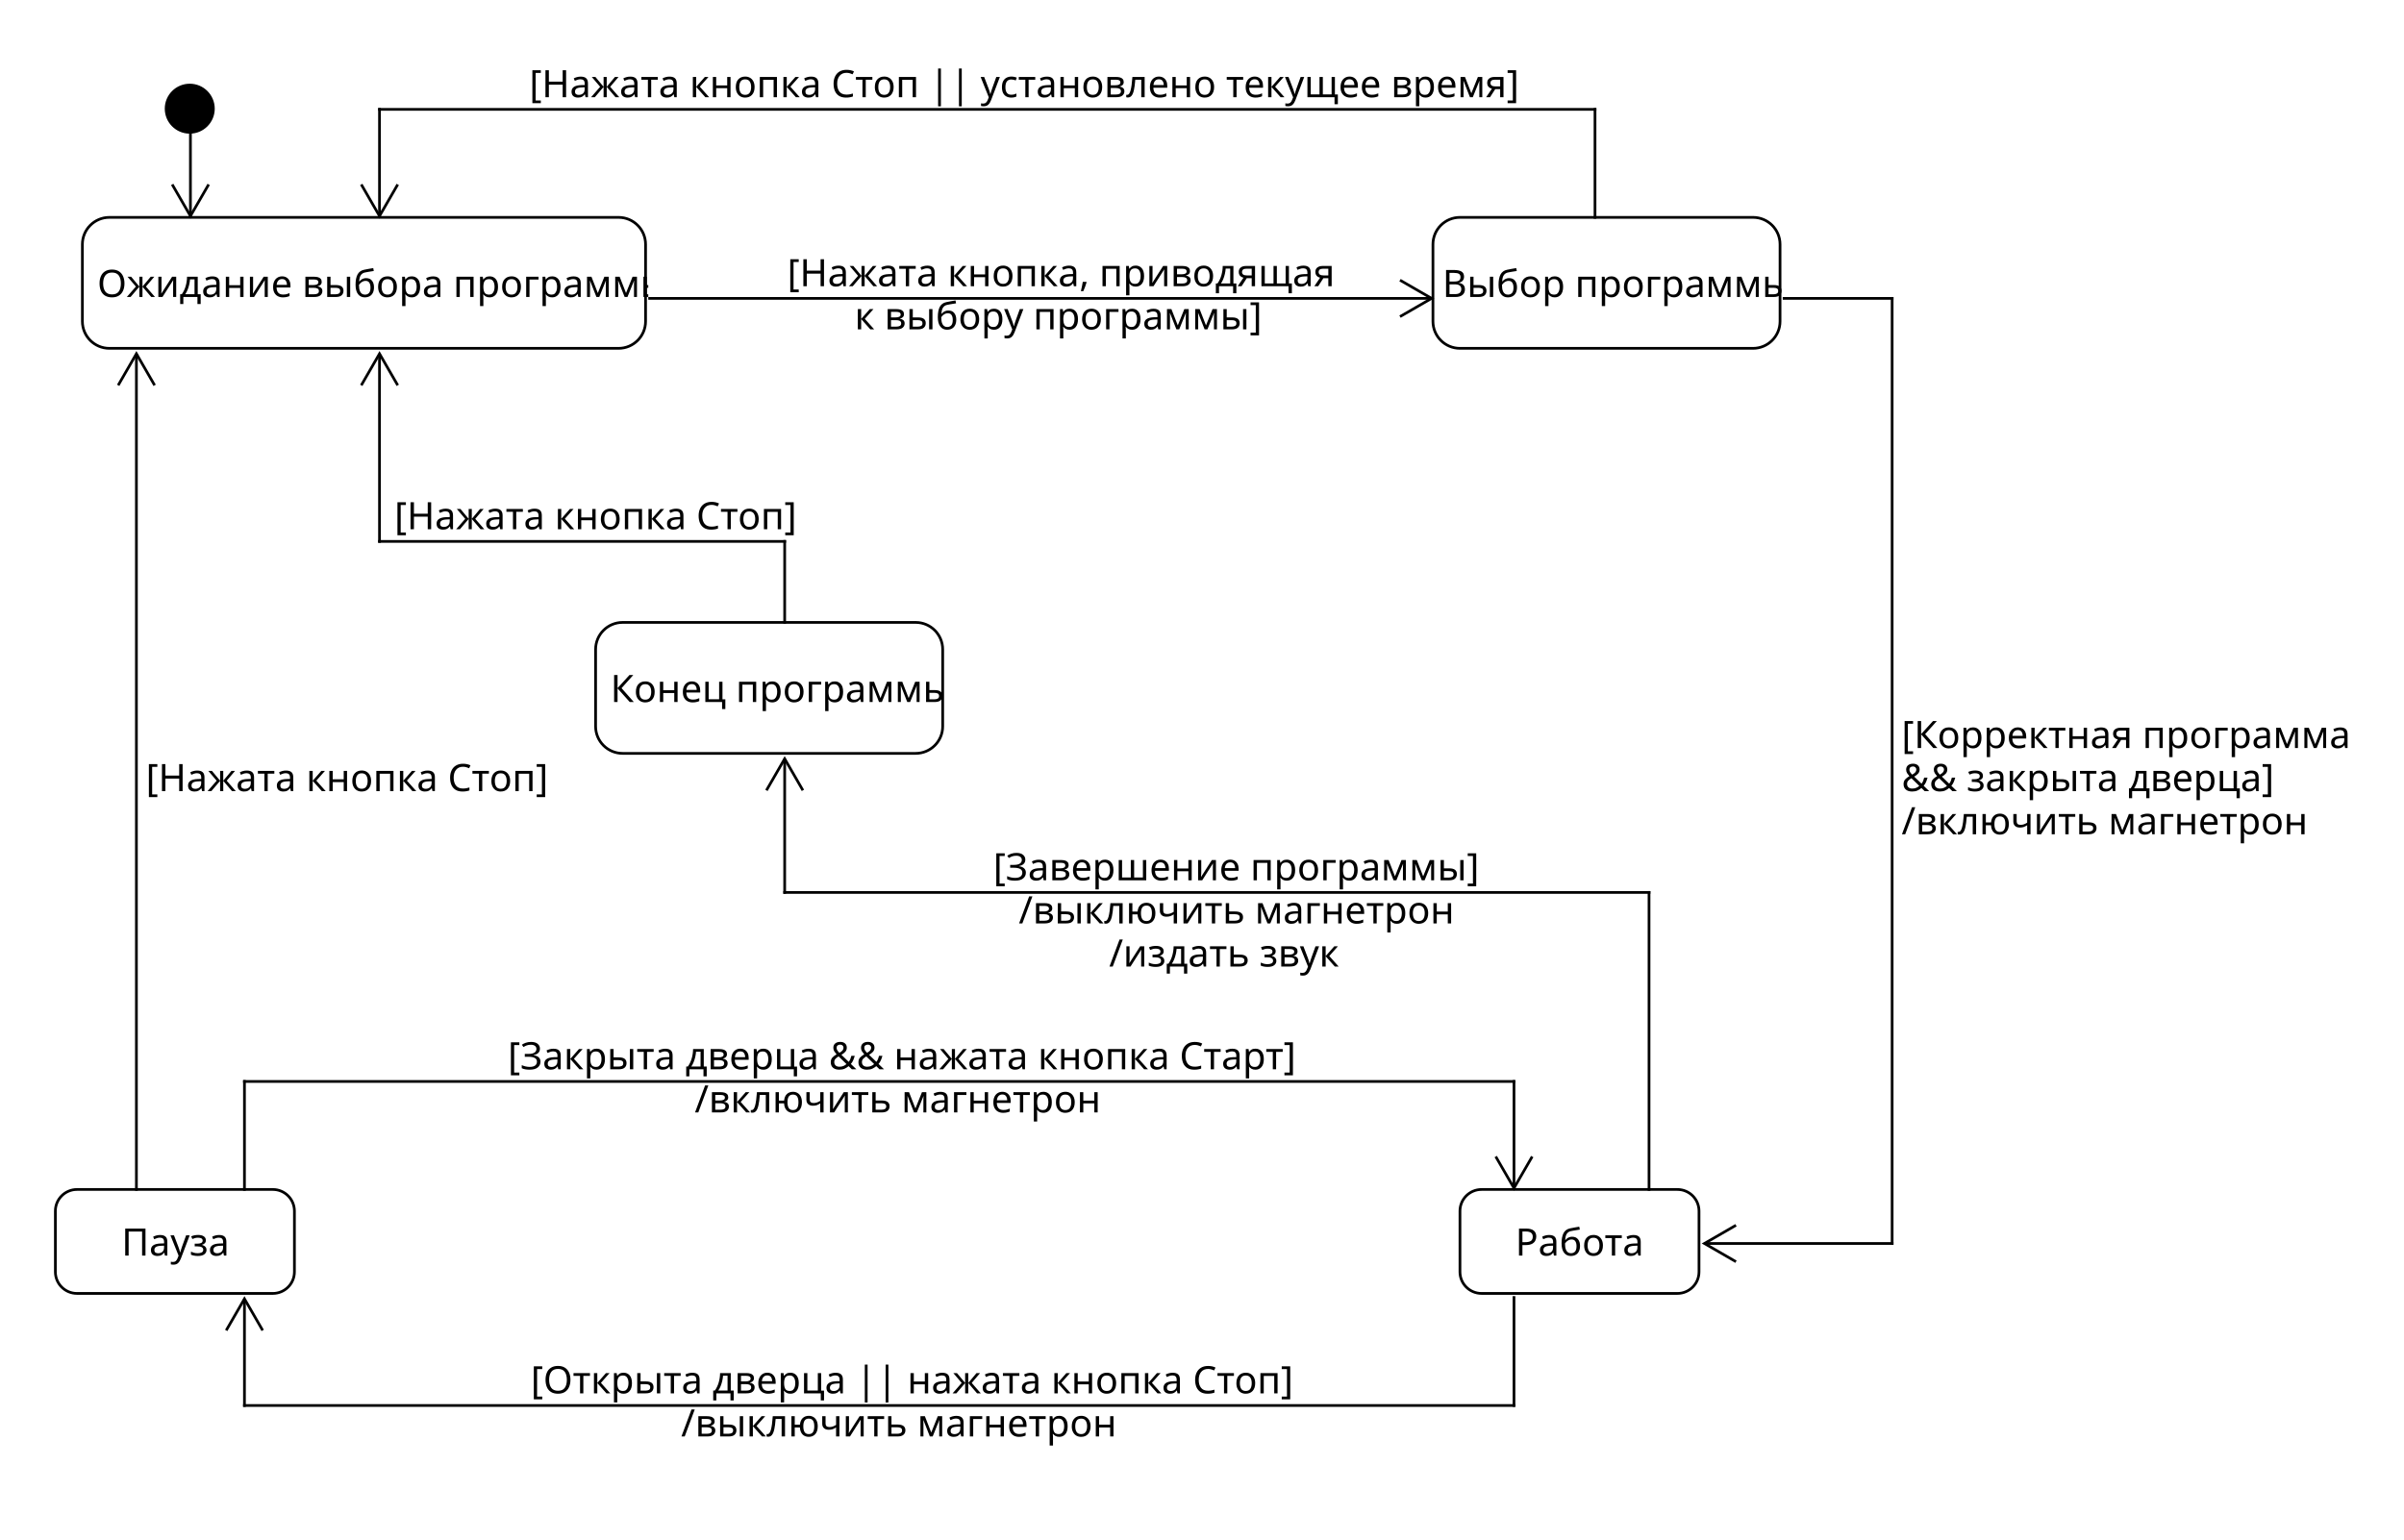
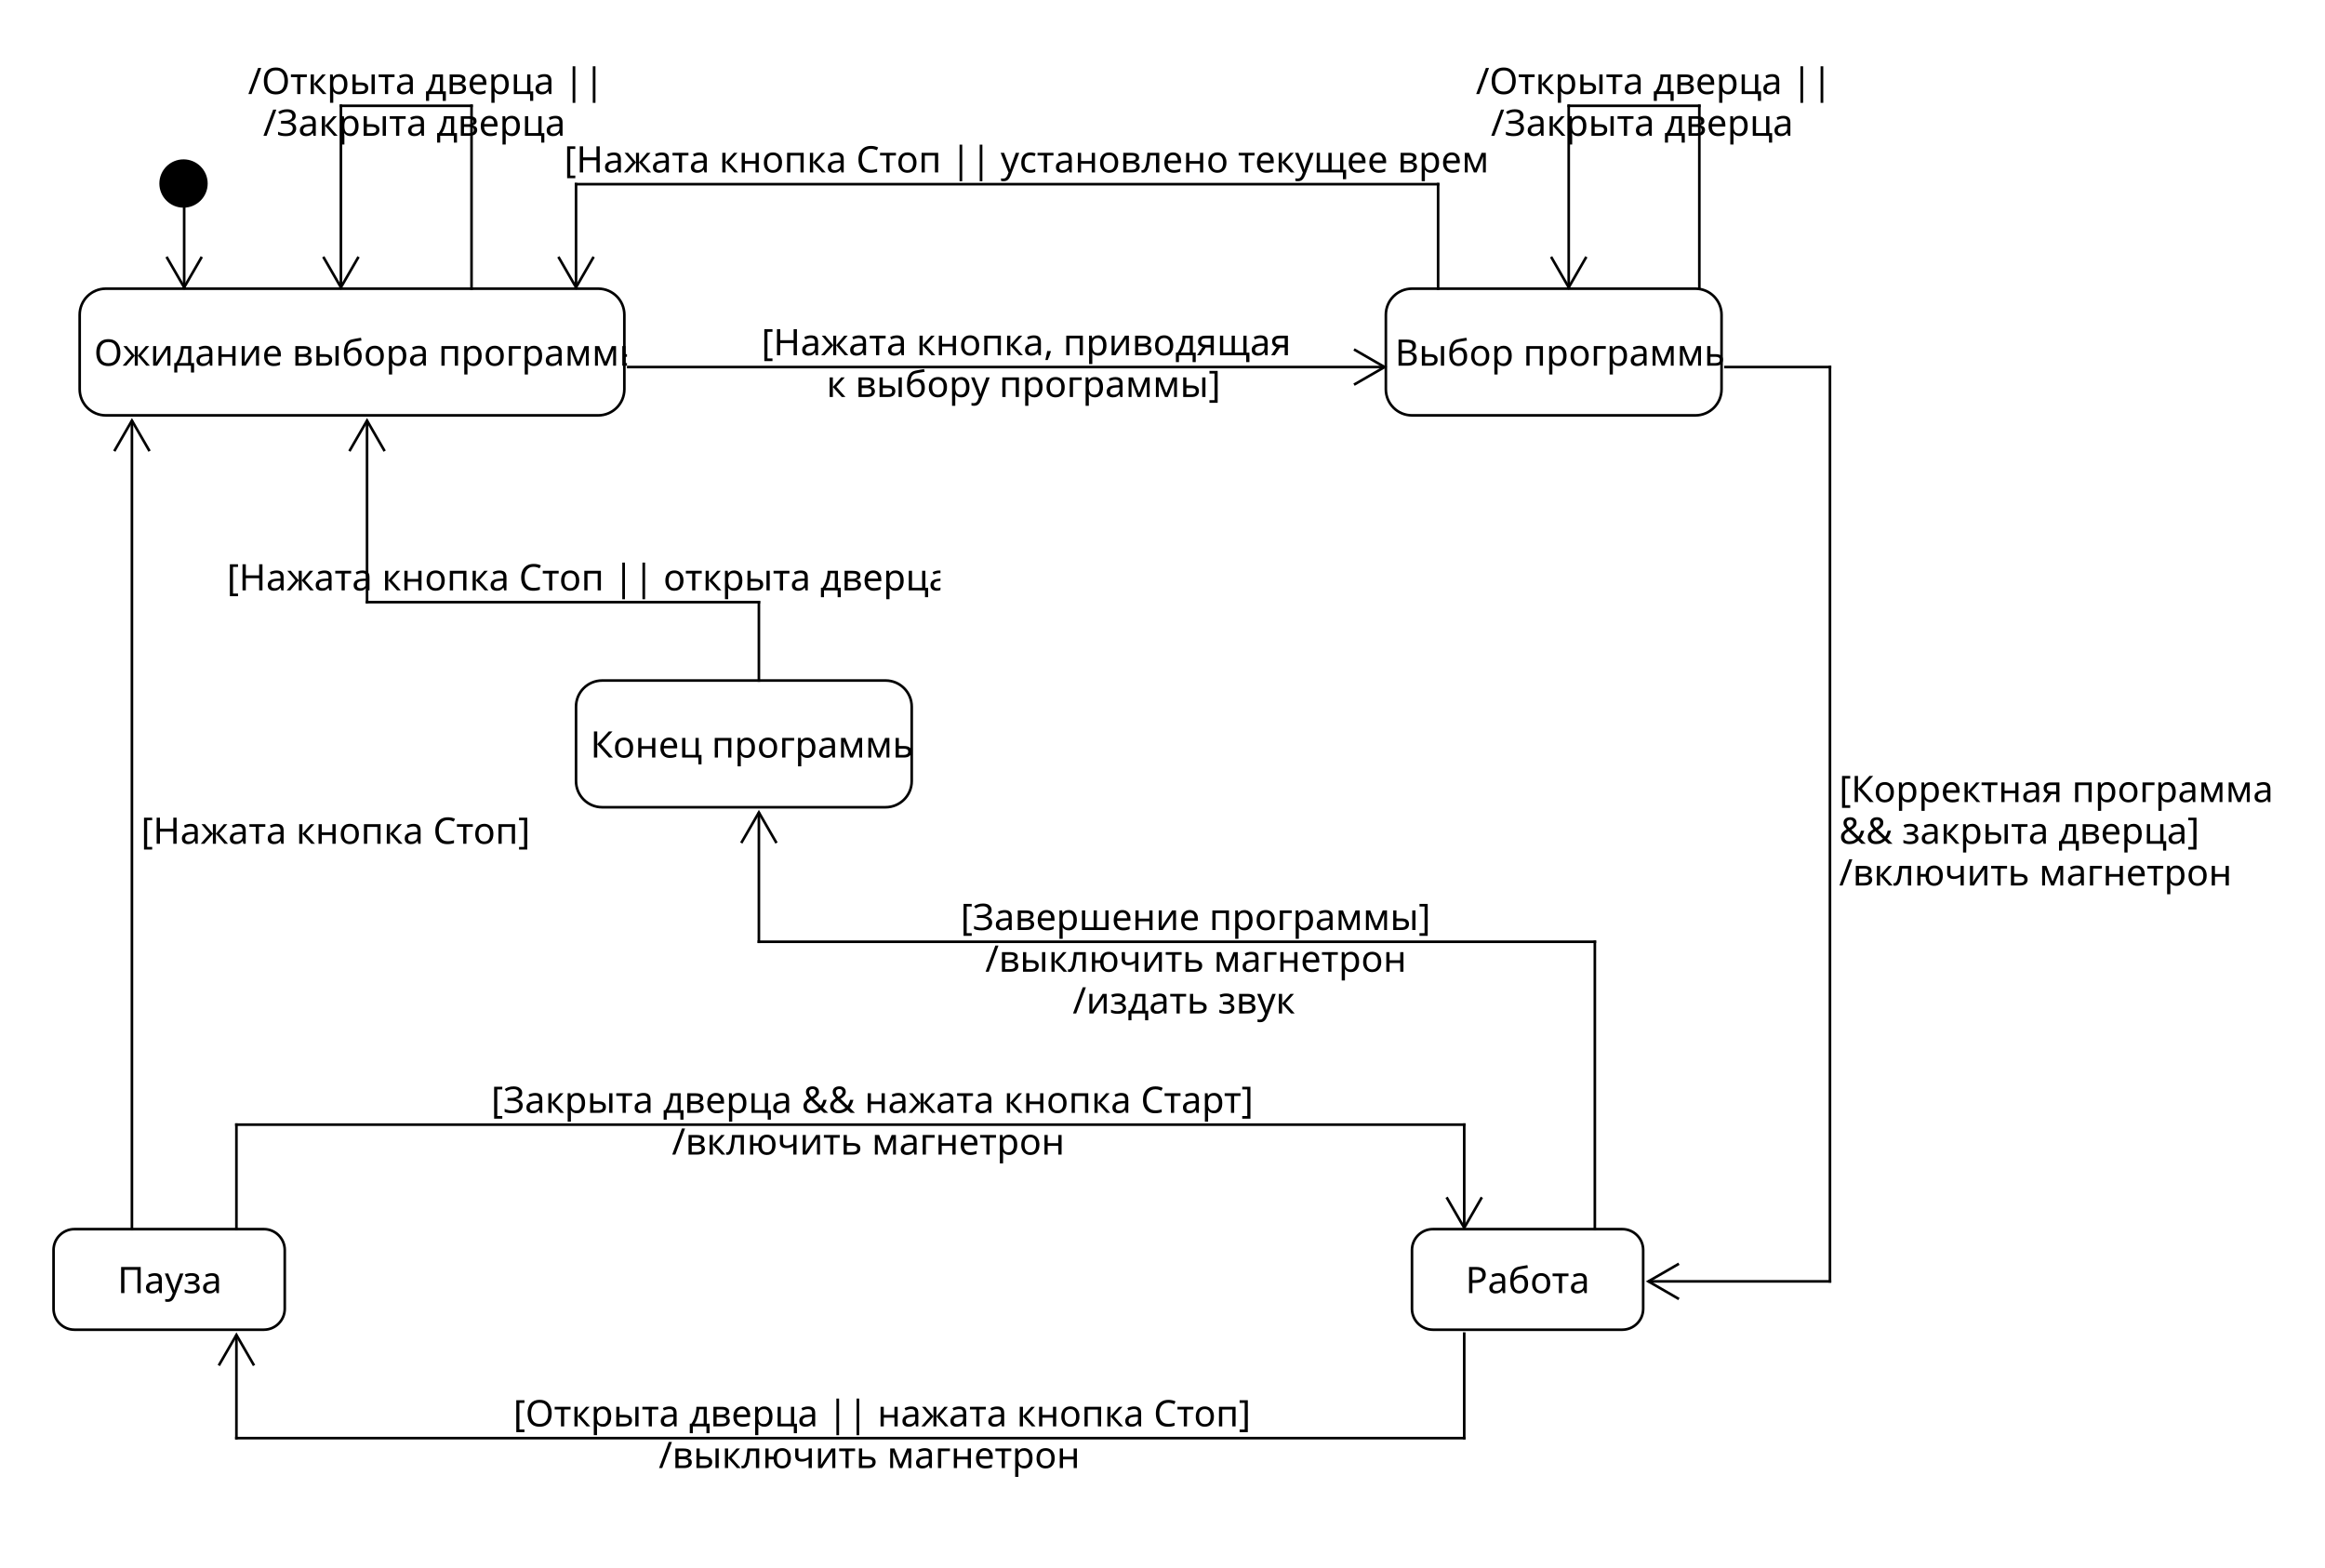
- <svg xmlns="http://www.w3.org/2000/svg" fill-opacity="1" color-rendering="auto" color-interpolation="auto" text-rendering="auto" stroke="black" stroke-linecap="square" width="890" stroke-miterlimit="10" shape-rendering="auto" stroke-opacity="1" fill="black" stroke-dasharray="none" font-weight="normal" stroke-width="1" viewBox="50 50 890 570" height="570" font-family="'Dialog'" font-style="normal" stroke-linejoin="miter" font-size="12px" stroke-dashoffset="0" image-rendering="auto">
+ <svg xmlns="http://www.w3.org/2000/svg" fill-opacity="1" color-rendering="auto" color-interpolation="auto" text-rendering="auto" stroke="black" stroke-linecap="square" width="890" stroke-miterlimit="10" shape-rendering="auto" stroke-opacity="1" fill="black" stroke-dasharray="none" font-weight="normal" stroke-width="1" viewBox="50 20 890 600" height="600" font-family="'Dialog'" font-style="normal" stroke-linejoin="miter" font-size="12px" stroke-dashoffset="0" image-rendering="auto">
  <defs id="genericDefs" />
  <g>
    <defs id="defs1">
      <clipPath clipPathUnits="userSpaceOnUse" id="clipPath1">
        <path d="M0 0 L2147483647 0 L2147483647 2147483647 L0 2147483647 L0 0 Z" />
      </clipPath>
      <clipPath clipPathUnits="userSpaceOnUse" id="clipPath2">
        <path d="M0 0 L0 20 L20 20 L20 0 Z" />
      </clipPath>
      <clipPath clipPathUnits="userSpaceOnUse" id="clipPath3">
        <path d="M0 0 L0 50 L130 50 L130 0 Z" />
      </clipPath>
      <clipPath clipPathUnits="userSpaceOnUse" id="clipPath4">
        <path d="M0 0 L0 380 L250 380 L250 0 Z" />
      </clipPath>
      <clipPath clipPathUnits="userSpaceOnUse" id="clipPath5">
        <path d="M0 0 L0 40 L90 40 L90 0 Z" />
      </clipPath>
      <clipPath clipPathUnits="userSpaceOnUse" id="clipPath6">
        <path d="M0 0 L0 50 L210 50 L210 0 Z" />
      </clipPath>
      <clipPath clipPathUnits="userSpaceOnUse" id="clipPath7">
+         <path d="M0 0 L0 110 L140 110 L140 0 Z" />
+       </clipPath>
+       <clipPath clipPathUnits="userSpaceOnUse" id="clipPath8">
        <path d="M0 0 L0 70 L30 70 L30 0 Z" />
      </clipPath>
-       <clipPath clipPathUnits="userSpaceOnUse" id="clipPath8">
-         <path d="M0 0 L0 130 L180 130 L180 0 Z" />
+       <clipPath clipPathUnits="userSpaceOnUse" id="clipPath9">
+         <path d="M0 0 L0 130 L280 130 L280 0 Z" />
      </clipPath>
-       <clipPath clipPathUnits="userSpaceOnUse" id="clipPath9">
+       <clipPath clipPathUnits="userSpaceOnUse" id="clipPath10">
        <path d="M0 0 L0 190 L350 190 L350 0 Z" />
      </clipPath>
-       <clipPath clipPathUnits="userSpaceOnUse" id="clipPath10">
+       <clipPath clipPathUnits="userSpaceOnUse" id="clipPath11">
        <path d="M0 0 L0 340 L170 340 L170 0 Z" />
      </clipPath>
-       <clipPath clipPathUnits="userSpaceOnUse" id="clipPath11">
+       <clipPath clipPathUnits="userSpaceOnUse" id="clipPath12">
        <path d="M0 0 L0 80 L500 80 L500 0 Z" />
      </clipPath>
-       <clipPath clipPathUnits="userSpaceOnUse" id="clipPath12">
-         <path d="M0 0 L0 80 L480 80 L480 0 Z" />
+       <clipPath clipPathUnits="userSpaceOnUse" id="clipPath13">
+         <path d="M0 0 L0 80 L360 80 L360 0 Z" />
      </clipPath>
-       <clipPath clipPathUnits="userSpaceOnUse" id="clipPath13">
+       <clipPath clipPathUnits="userSpaceOnUse" id="clipPath14">
        <path d="M0 0 L0 50 L320 50 L320 0 Z" />
      </clipPath>
    </defs>
    <g transform="translate(110,80)">
      <circle r="8.75" clip-path="url(#clipPath2)" cx="10.25" cy="10.25" stroke="none" />
      <circle fill="none" r="8.75" clip-path="url(#clipPath2)" cx="10.25" cy="10.25" />
    </g>
    <g fill="rgb(255,255,255)" fill-opacity="0" transform="translate(270,280)" stroke-opacity="0" stroke="rgb(255,255,255)">
      <rect x="0.5" y="0.5" clip-path="url(#clipPath3)" width="128.5" rx="10" ry="10" height="48.5" stroke="none" />
    </g>
    <g transform="translate(270,280)">
      <rect x="0.5" y="0.5" clip-path="url(#clipPath3)" fill="none" width="128.5" rx="10" ry="10" height="48.5" />
      <text x="6" font-size="14px" y="29.984" clip-path="url(#clipPath3)" font-family="sans-serif" stroke="none" xml:space="preserve">Конец программы</text>
    </g>
    <g transform="translate(670,150)">
      <path fill="none" d="M40.5 10.5 L80.5 10.5" clip-path="url(#clipPath4)" />
      <path fill="none" d="M80.5 10.5 L80.5 360.5" clip-path="url(#clipPath4)" />
      <path fill="none" d="M80.5 360.5 L11.5 360.5" clip-path="url(#clipPath4)" />
      <path fill="none" d="M22.258 354 L11 360.5 L22.258 367" clip-path="url(#clipPath4)" />
      <text x="84" font-size="14px" y="177.016" clip-path="url(#clipPath4)" font-family="sans-serif" stroke="none" xml:space="preserve">[Корректная программа </text>
      <text x="84" font-size="14px" y="192.984" clip-path="url(#clipPath4)" font-family="sans-serif" stroke="none" xml:space="preserve">&amp;&amp; закрыта дверца]</text>
      <text x="84" font-size="14px" y="208.953" clip-path="url(#clipPath4)" font-family="sans-serif" stroke="none" xml:space="preserve">/включить магнетрон</text>
    </g>
    <g fill="rgb(255,255,255)" fill-opacity="0" transform="translate(70,490)" stroke-opacity="0" stroke="rgb(255,255,255)">
      <rect x="0.5" y="0.5" clip-path="url(#clipPath5)" width="88.5" rx="8" ry="8" height="38.5" stroke="none" />
    </g>
    <g transform="translate(70,490)">
      <rect x="0.5" y="0.5" clip-path="url(#clipPath5)" fill="none" width="88.5" rx="8" ry="8" height="38.5" />
      <text x="25" font-size="14px" y="24.984" clip-path="url(#clipPath5)" font-family="sans-serif" stroke="none" xml:space="preserve">Пауза</text>
    </g>
    <g fill="rgb(255,255,255)" fill-opacity="0" transform="translate(590,490)" stroke-opacity="0" stroke="rgb(255,255,255)">
      <rect x="0.5" y="0.5" clip-path="url(#clipPath5)" width="88.5" rx="8" ry="8" height="38.5" stroke="none" />
    </g>
    <g transform="translate(590,490)">
      <rect x="0.5" y="0.5" clip-path="url(#clipPath5)" fill="none" width="88.5" rx="8" ry="8" height="38.5" />
      <text x="21" font-size="14px" y="24.984" clip-path="url(#clipPath5)" font-family="sans-serif" stroke="none" xml:space="preserve">Работа</text>
    </g>
    <g fill="rgb(255,255,255)" fill-opacity="0" transform="translate(580,130)" stroke-opacity="0" stroke="rgb(255,255,255)">
      <rect x="0.5" y="0.5" clip-path="url(#clipPath3)" width="128.5" rx="10" ry="10" height="48.5" stroke="none" />
    </g>
    <g transform="translate(580,130)">
      <rect x="0.5" y="0.5" clip-path="url(#clipPath3)" fill="none" width="128.5" rx="10" ry="10" height="48.5" />
      <text x="4" font-size="14px" y="29.984" clip-path="url(#clipPath3)" font-family="sans-serif" stroke="none" xml:space="preserve">Выбор программы</text>
    </g>
    <g fill="rgb(255,255,255)" fill-opacity="0" transform="translate(80,130)" stroke-opacity="0" stroke="rgb(255,255,255)">
      <rect x="0.5" y="0.5" clip-path="url(#clipPath6)" width="208.5" rx="10" ry="10" height="48.5" stroke="none" />
    </g>
    <g transform="translate(80,130)">
      <rect x="0.5" y="0.5" clip-path="url(#clipPath6)" fill="none" width="208.5" rx="10" ry="10" height="48.5" />
      <text x="6" font-size="14px" y="29.984" clip-path="url(#clipPath6)" font-family="sans-serif" stroke="none" xml:space="preserve">Ожидание выбора программы</text>
    </g>
+     <g transform="translate(140,40)">
+       <path fill="none" d="M90.5 90.5 L90.5 20.5" clip-path="url(#clipPath7)" />
+       <path fill="none" d="M90.5 20.5 L40.5 20.5" clip-path="url(#clipPath7)" />
+       <path fill="none" d="M40.5 20.5 L40.5 89.5" clip-path="url(#clipPath7)" />
+       <path fill="none" d="M34 78.742 L40.5 90 L47 78.742" clip-path="url(#clipPath7)" />
+       <text x="4.939" font-size="14px" y="16" clip-path="url(#clipPath7)" font-family="sans-serif" stroke="none" xml:space="preserve">/Открыта дверца ||</text>
+       <text x="10.711" font-size="14px" y="31.969" clip-path="url(#clipPath7)" font-family="sans-serif" stroke="none" xml:space="preserve">/Закрыта дверца</text>
+     </g>
+     <g transform="translate(610,40)">
+       <path fill="none" d="M90.5 90.5 L90.5 20.5" clip-path="url(#clipPath7)" />
+       <path fill="none" d="M90.5 20.5 L40.5 20.5" clip-path="url(#clipPath7)" />
+       <path fill="none" d="M40.5 20.5 L40.5 89.5" clip-path="url(#clipPath7)" />
+       <path fill="none" d="M34 78.742 L40.5 90 L47 78.742" clip-path="url(#clipPath7)" />
+       <text x="4.939" font-size="14px" y="16" clip-path="url(#clipPath7)" font-family="sans-serif" stroke="none" xml:space="preserve">/Открыта дверца ||</text>
+       <text x="10.711" font-size="14px" y="31.969" clip-path="url(#clipPath7)" font-family="sans-serif" stroke="none" xml:space="preserve">/Закрыта дверца</text>
+     </g>
    <g transform="translate(110,80)">
-       <path fill="none" d="M10.5 10.5 L10.5 49.5" clip-path="url(#clipPath7)" />
-       <path fill="none" d="M4 38.742 L10.5 50 L17 38.742" clip-path="url(#clipPath7)" />
+       <path fill="none" d="M10.5 10.5 L10.5 49.5" clip-path="url(#clipPath8)" />
+       <path fill="none" d="M4 38.742 L10.5 50 L17 38.742" clip-path="url(#clipPath8)" />
    </g>
-     <g transform="translate(180,170)">
-       <path fill="none" d="M160.5 110.5 L160.5 80.5" clip-path="url(#clipPath8)" />
-       <path fill="none" d="M160.5 80.5 L10.5 80.5" clip-path="url(#clipPath8)" />
-       <path fill="none" d="M10.5 80.5 L10.5 11.5" clip-path="url(#clipPath8)" />
-       <path fill="none" d="M17 22.258 L10.5 11 L4 22.258" clip-path="url(#clipPath8)" />
-       <text x="16.015" font-size="14px" y="76" clip-path="url(#clipPath8)" font-family="sans-serif" stroke="none" xml:space="preserve">[Нажата кнопка Стоп]</text>
+     <g transform="translate(130,170)">
+       <path fill="none" d="M210.5 110.5 L210.5 80.5" clip-path="url(#clipPath9)" />
+       <path fill="none" d="M210.5 80.5 L60.5 80.5" clip-path="url(#clipPath9)" />
+       <path fill="none" d="M60.5 80.5 L60.5 11.5" clip-path="url(#clipPath9)" />
+       <path fill="none" d="M67 22.258 L60.5 11 L54 22.258" clip-path="url(#clipPath9)" />
+       <text x="6.867" font-size="14px" y="76" clip-path="url(#clipPath9)" font-family="sans-serif" stroke="none" xml:space="preserve">[Нажата кнопка Стоп || открыта дверца]</text>
    </g>
    <g transform="translate(330,320)">
-       <path fill="none" d="M330.5 170.5 L330.5 60.5" clip-path="url(#clipPath9)" />
-       <path fill="none" d="M330.5 60.5 L10.5 60.5" clip-path="url(#clipPath9)" />
-       <path fill="none" d="M10.5 60.5 L10.5 11.5" clip-path="url(#clipPath9)" />
-       <path fill="none" d="M17 22.258 L10.5 11 L4 22.258" clip-path="url(#clipPath9)" />
-       <text x="87.719" font-size="14px" y="56" clip-path="url(#clipPath9)" font-family="sans-serif" stroke="none" xml:space="preserve">[Завершение программы]</text>
-       <text x="97.145" font-size="14px" y="71.969" clip-path="url(#clipPath9)" font-family="sans-serif" stroke="none" xml:space="preserve">/выключить магнетрон</text>
-       <text x="130.615" font-size="14px" y="87.938" clip-path="url(#clipPath9)" font-family="sans-serif" stroke="none" xml:space="preserve">/издать звук</text>
+       <path fill="none" d="M330.5 170.5 L330.5 60.5" clip-path="url(#clipPath10)" />
+       <path fill="none" d="M330.5 60.5 L10.5 60.5" clip-path="url(#clipPath10)" />
+       <path fill="none" d="M10.5 60.5 L10.5 11.5" clip-path="url(#clipPath10)" />
+       <path fill="none" d="M17 22.258 L10.5 11 L4 22.258" clip-path="url(#clipPath10)" />
+       <text x="87.719" font-size="14px" y="56" clip-path="url(#clipPath10)" font-family="sans-serif" stroke="none" xml:space="preserve">[Завершение программы]</text>
+       <text x="97.145" font-size="14px" y="71.969" clip-path="url(#clipPath10)" font-family="sans-serif" stroke="none" xml:space="preserve">/выключить магнетрон</text>
+       <text x="130.615" font-size="14px" y="87.938" clip-path="url(#clipPath10)" font-family="sans-serif" stroke="none" xml:space="preserve">/издать звук</text>
    </g>
    <g transform="translate(90,170)">
-       <path fill="none" d="M10.5 320.5 L10.5 11.5" clip-path="url(#clipPath10)" />
-       <path fill="none" d="M17 22.258 L10.5 11 L4 22.258" clip-path="url(#clipPath10)" />
-       <text x="14" font-size="14px" y="172.984" clip-path="url(#clipPath10)" font-family="sans-serif" stroke="none" xml:space="preserve">[Нажата кнопка Стоп]</text>
+       <path fill="none" d="M10.5 320.5 L10.5 11.5" clip-path="url(#clipPath11)" />
+       <path fill="none" d="M17 22.258 L10.5 11 L4 22.258" clip-path="url(#clipPath11)" />
+       <text x="14" font-size="14px" y="172.984" clip-path="url(#clipPath11)" font-family="sans-serif" stroke="none" xml:space="preserve">[Нажата кнопка Стоп]</text>
    </g>
    <g transform="translate(130,430)">
-       <path fill="none" d="M10.5 60.5 L10.5 20.5" clip-path="url(#clipPath11)" />
-       <path fill="none" d="M10.5 20.5 L480.5 20.5" clip-path="url(#clipPath11)" />
-       <path fill="none" d="M480.5 20.5 L480.5 59.5" clip-path="url(#clipPath11)" />
-       <path fill="none" d="M474 48.742 L480.5 60 L487 48.742" clip-path="url(#clipPath11)" />
-       <text x="108.024" font-size="14px" y="16" clip-path="url(#clipPath11)" font-family="sans-serif" stroke="none" xml:space="preserve">[Закрыта дверца &amp;&amp; нажата кнопка Старт]</text>
-       <text x="177.176" font-size="14px" y="31.969" clip-path="url(#clipPath11)" font-family="sans-serif" stroke="none" xml:space="preserve">/включить магнетрон</text>
+       <path fill="none" d="M10.5 60.5 L10.5 20.5" clip-path="url(#clipPath12)" />
+       <path fill="none" d="M10.5 20.5 L480.5 20.5" clip-path="url(#clipPath12)" />
+       <path fill="none" d="M480.5 20.5 L480.5 59.5" clip-path="url(#clipPath12)" />
+       <path fill="none" d="M474 48.742 L480.5 60 L487 48.742" clip-path="url(#clipPath12)" />
+       <text x="108.024" font-size="14px" y="16" clip-path="url(#clipPath12)" font-family="sans-serif" stroke="none" xml:space="preserve">[Закрыта дверца &amp;&amp; нажата кнопка Старт]</text>
+       <text x="177.176" font-size="14px" y="31.969" clip-path="url(#clipPath12)" font-family="sans-serif" stroke="none" xml:space="preserve">/включить магнетрон</text>
    </g>
    <g transform="translate(130,520)">
-       <path fill="none" d="M480.5 10.5 L480.5 50.5" clip-path="url(#clipPath11)" />
-       <path fill="none" d="M480.5 50.5 L10.5 50.5" clip-path="url(#clipPath11)" />
-       <path fill="none" d="M10.5 50.5 L10.5 11.5" clip-path="url(#clipPath11)" />
-       <path fill="none" d="M17 22.258 L10.5 11 L4 22.258" clip-path="url(#clipPath11)" />
-       <text x="116.504" font-size="14px" y="46" clip-path="url(#clipPath11)" font-family="sans-serif" stroke="none" xml:space="preserve">[Открыта дверца || нажата кнопка Стоп]</text>
-       <text x="172.145" font-size="14px" y="61.969" clip-path="url(#clipPath11)" font-family="sans-serif" stroke="none" xml:space="preserve">/выключить магнетрон</text>
+       <path fill="none" d="M480.5 10.5 L480.5 50.5" clip-path="url(#clipPath12)" />
+       <path fill="none" d="M480.5 50.5 L10.5 50.5" clip-path="url(#clipPath12)" />
+       <path fill="none" d="M10.5 50.5 L10.5 11.5" clip-path="url(#clipPath12)" />
+       <path fill="none" d="M17 22.258 L10.5 11 L4 22.258" clip-path="url(#clipPath12)" />
+       <text x="116.504" font-size="14px" y="46" clip-path="url(#clipPath12)" font-family="sans-serif" stroke="none" xml:space="preserve">[Открыта дверца || нажата кнопка Стоп]</text>
+       <text x="172.145" font-size="14px" y="61.969" clip-path="url(#clipPath12)" font-family="sans-serif" stroke="none" xml:space="preserve">/выключить магнетрон</text>
    </g>
-     <g transform="translate(180,70)">
-       <path fill="none" d="M460.5 60.5 L460.5 20.5" clip-path="url(#clipPath12)" />
-       <path fill="none" d="M460.5 20.5 L10.5 20.5" clip-path="url(#clipPath12)" />
-       <path fill="none" d="M10.5 20.5 L10.5 59.5" clip-path="url(#clipPath12)" />
-       <path fill="none" d="M4 48.742 L10.5 60 L17 48.742" clip-path="url(#clipPath12)" />
-       <text x="65.971" font-size="14px" y="16" clip-path="url(#clipPath12)" font-family="sans-serif" stroke="none" xml:space="preserve">[Нажата кнопка Стоп || установлено текущее время]</text>
+     <g transform="translate(260,70)">
+       <path fill="none" d="M340.5 60.5 L340.5 20.5" clip-path="url(#clipPath13)" />
+       <path fill="none" d="M340.5 20.5 L10.5 20.5" clip-path="url(#clipPath13)" />
+       <path fill="none" d="M10.5 20.5 L10.5 59.5" clip-path="url(#clipPath13)" />
+       <path fill="none" d="M4 48.742 L10.5 60 L17 48.742" clip-path="url(#clipPath13)" />
+       <text x="5.971" font-size="14px" y="16" clip-path="url(#clipPath13)" font-family="sans-serif" stroke="none" xml:space="preserve">[Нажата кнопка Стоп || установлено текущее время]</text>
    </g>
    <g transform="translate(280,140)">
-       <path fill="none" d="M10.5 20.5 L299.5 20.5" clip-path="url(#clipPath13)" />
-       <path fill="none" d="M288.742 27 L300 20.5 L288.742 14" clip-path="url(#clipPath13)" />
-       <text x="61.454" font-size="14px" y="16" clip-path="url(#clipPath13)" font-family="sans-serif" stroke="none" xml:space="preserve">[Нажата кнопка, приводящая </text>
-       <text x="86.399" font-size="14px" y="31.969" clip-path="url(#clipPath13)" font-family="sans-serif" stroke="none" xml:space="preserve">к выбору программы]</text>
+       <path fill="none" d="M10.5 20.5 L299.5 20.5" clip-path="url(#clipPath14)" />
+       <path fill="none" d="M288.742 27 L300 20.5 L288.742 14" clip-path="url(#clipPath14)" />
+       <text x="61.454" font-size="14px" y="16" clip-path="url(#clipPath14)" font-family="sans-serif" stroke="none" xml:space="preserve">[Нажата кнопка, приводящая </text>
+       <text x="86.399" font-size="14px" y="31.969" clip-path="url(#clipPath14)" font-family="sans-serif" stroke="none" xml:space="preserve">к выбору программы]</text>
    </g>
  </g>
</svg>
